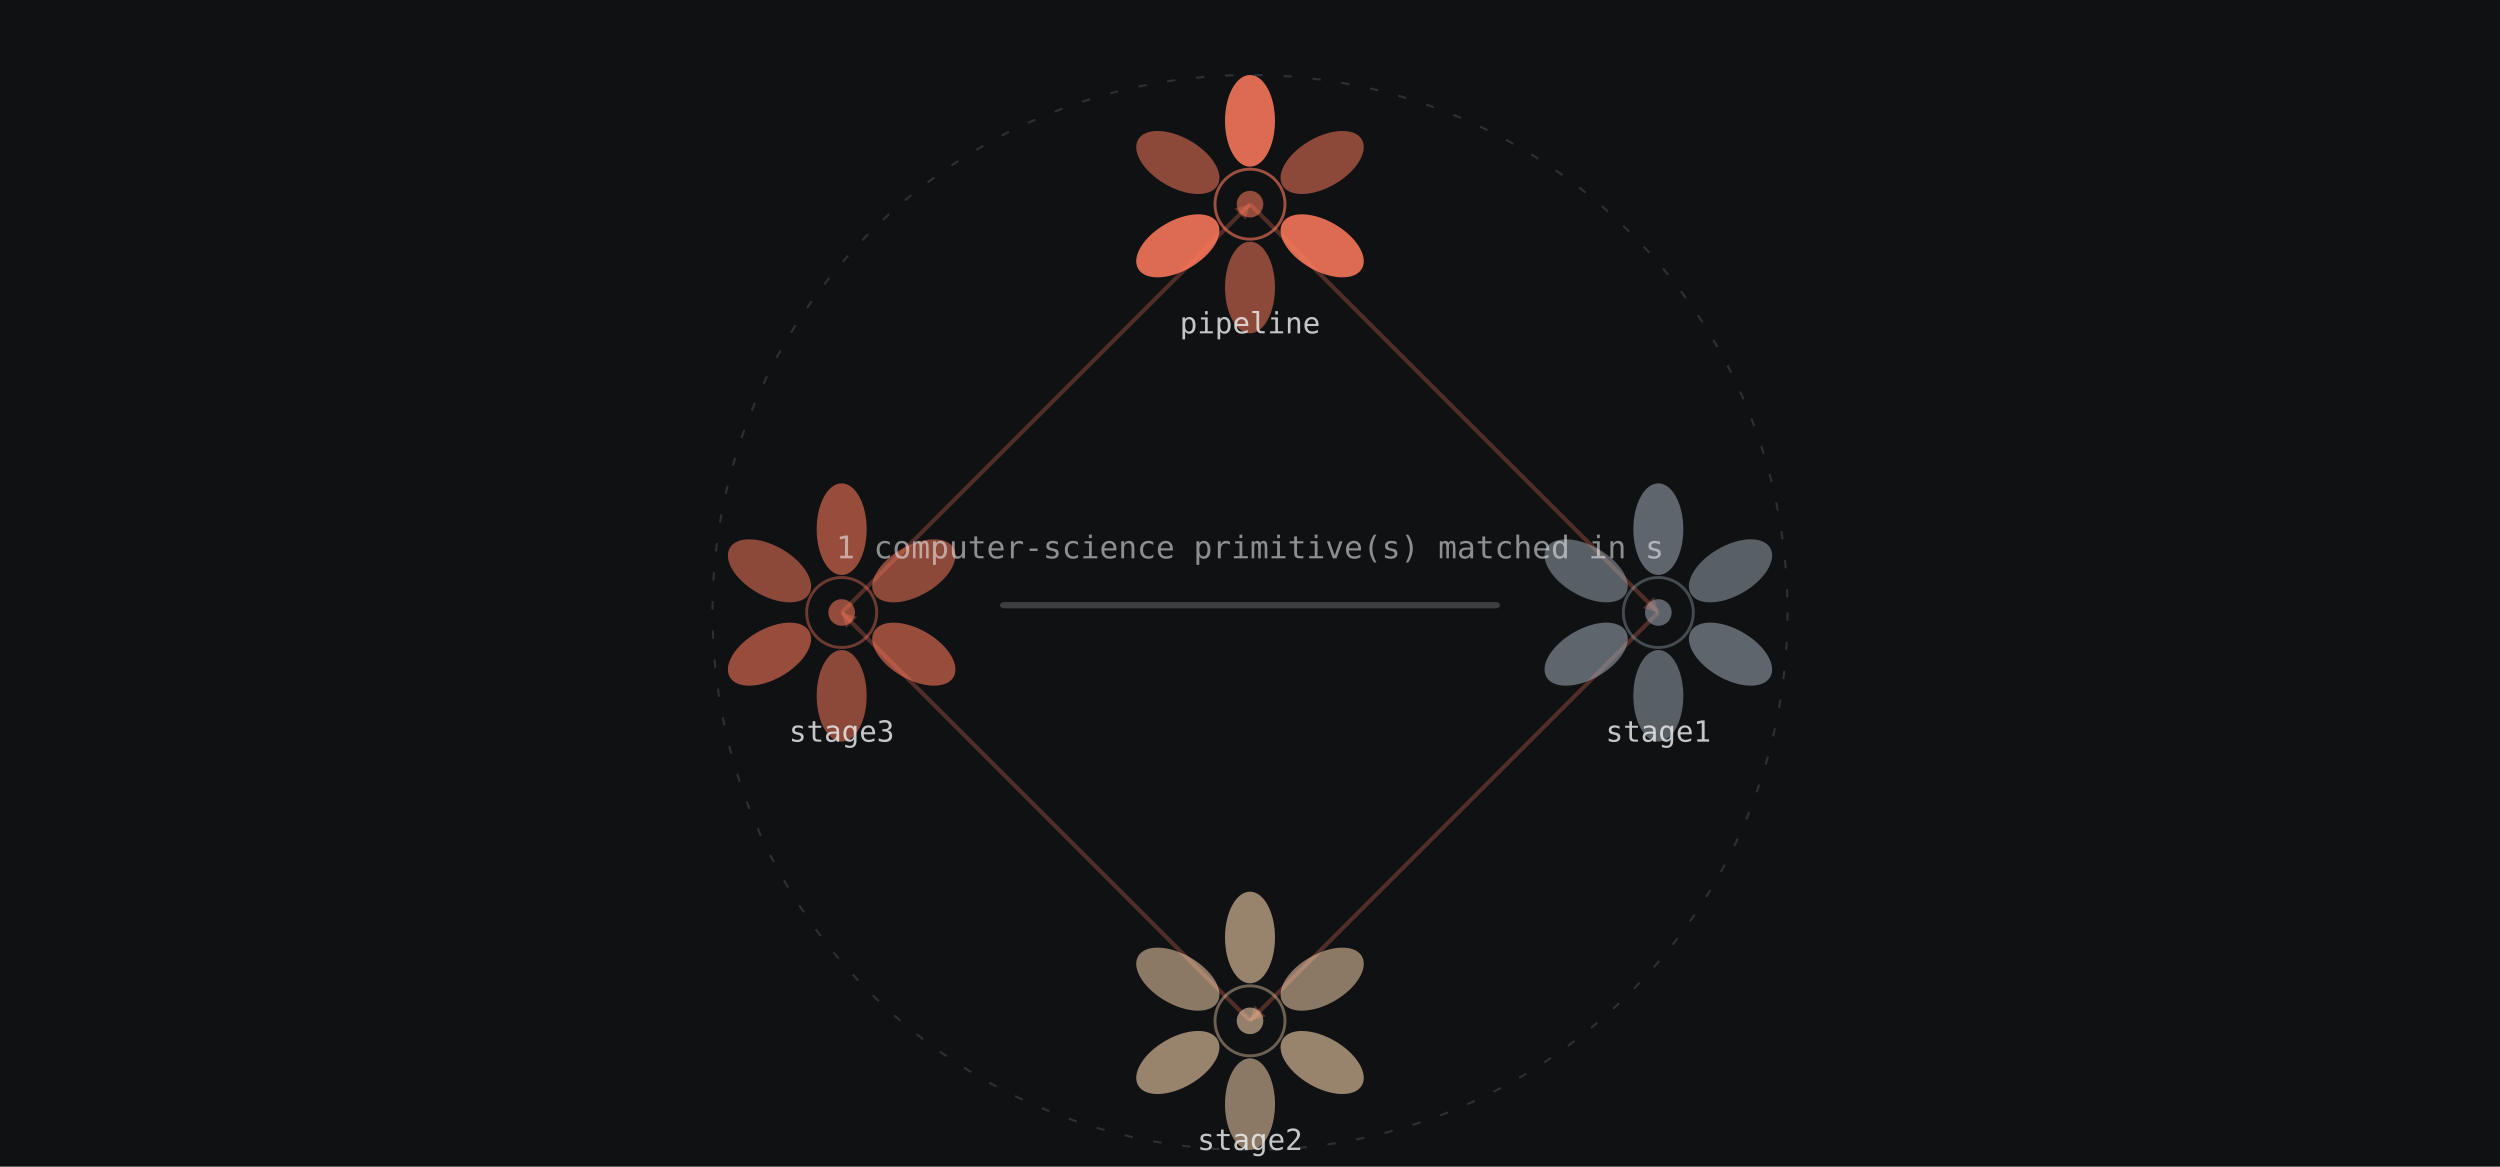
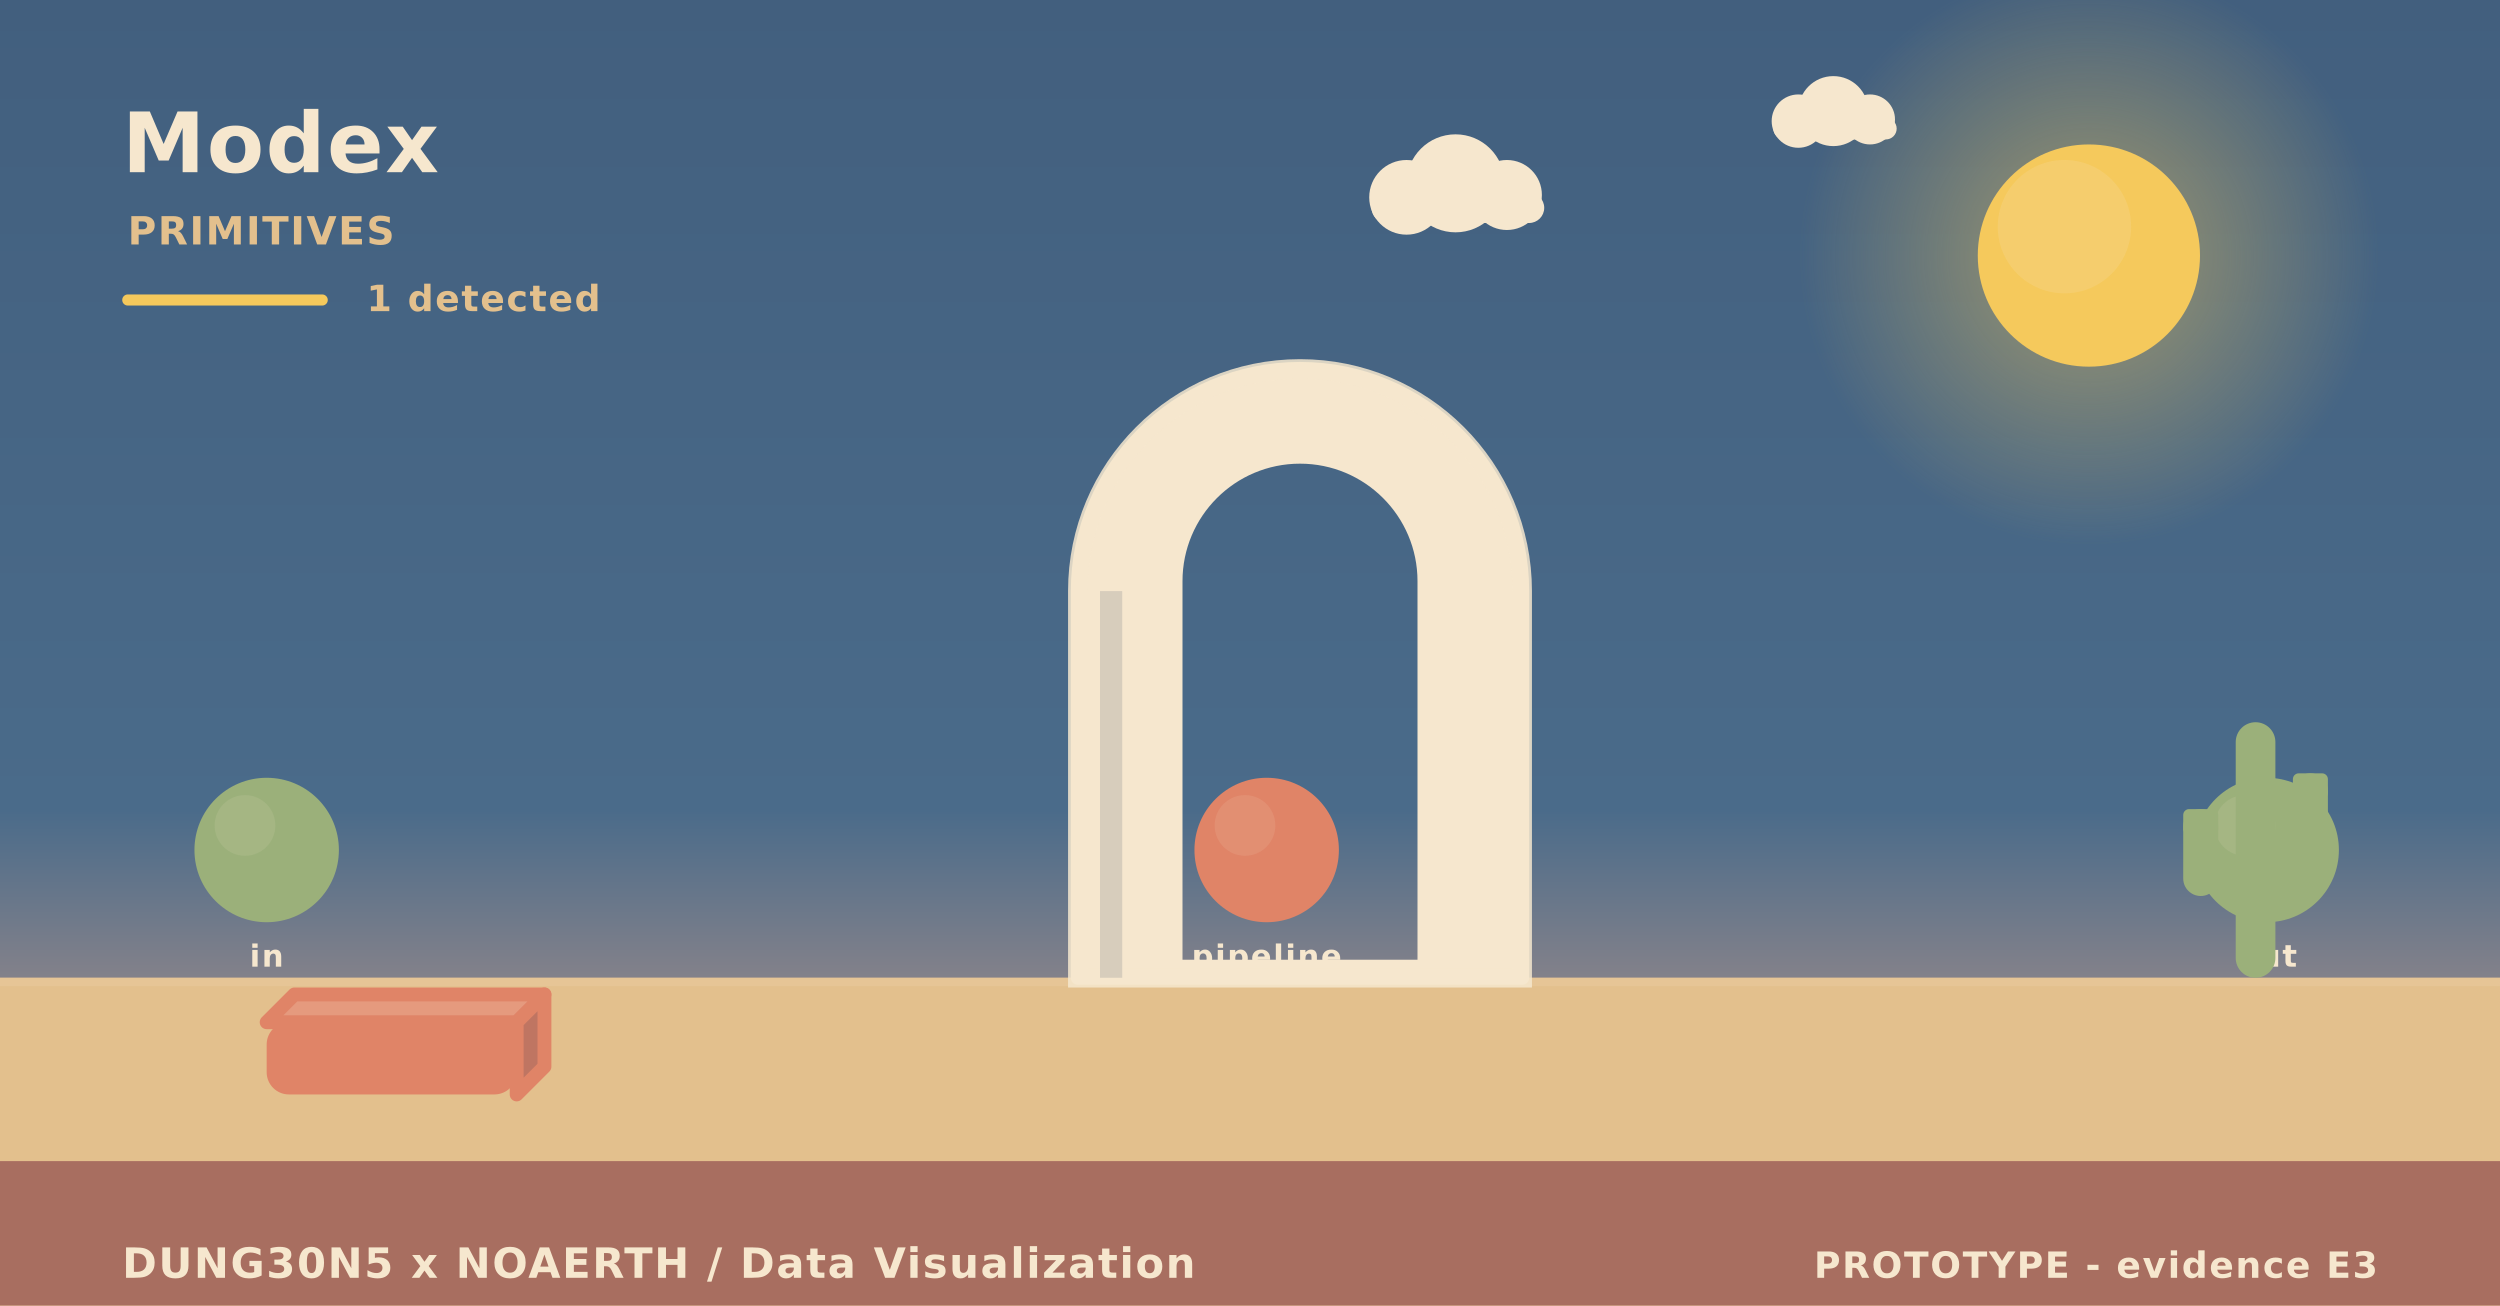
- <svg xmlns="http://www.w3.org/2000/svg" viewBox="0 0 1200 560" width="1200" height="560" role="img" aria-label="Modex state machine">
-   <rect width="1200" height="560" fill="#0f1113" />
-   <defs>
-     <linearGradient id="gs" x1="0" y1="0" x2="1" y2="1">
-       <stop offset="0%" stop-color="#ff7a5c" />
-       <stop offset="100%" stop-color="#9aa5b1" />
-     </linearGradient>
-   </defs>
-   <circle cx="600.00" cy="294.00" r="258.00" fill="none" stroke="rgba(241,243,245,0.140)" stroke-width="1.00" opacity="1.00" stroke-dasharray="4 10" />
-   <line x1="600.00" y1="98.00" x2="796.00" y2="294.00" stroke="rgba(255,122,92,0.500)" stroke-width="2.00" opacity="0.55" />
-   <polygon points="796.00,294.00 793.88,286.50 788.50,291.88" fill="rgba(255,122,92,0.500)" opacity="0.55" />
-   <line x1="796.00" y1="294.00" x2="600.00" y2="490.00" stroke="rgba(255,122,92,0.500)" stroke-width="2.00" opacity="0.55" />
-   <polygon points="600.00,490.00 607.50,487.88 602.12,482.50" fill="rgba(255,122,92,0.500)" opacity="0.55" />
-   <line x1="600.00" y1="490.00" x2="404.00" y2="294.00" stroke="rgba(255,122,92,0.500)" stroke-width="2.00" opacity="0.55" />
-   <polygon points="404.00,294.00 406.12,301.50 411.50,296.12" fill="rgba(255,122,92,0.500)" opacity="0.55" />
-   <line x1="404.00" y1="294.00" x2="600.00" y2="98.00" stroke="rgba(255,122,92,0.500)" stroke-width="2.00" opacity="0.55" />
-   <polygon points="600.00,98.00 592.50,100.12 597.88,105.50" fill="rgba(255,122,92,0.500)" opacity="0.55" />
-   <ellipse cx="600.00" cy="58.00" rx="12.00" ry="22.00" fill="rgba(255,122,92,0.900)" opacity="0.95" transform="rotate(0.0 600.00 58.00)" />
-   <ellipse cx="634.64" cy="78.00" rx="12.00" ry="22.00" fill="rgba(255,122,92,0.550)" opacity="0.95" transform="rotate(60.0 634.64 78.00)" />
-   <ellipse cx="634.64" cy="118.00" rx="12.00" ry="22.00" fill="rgba(255,122,92,0.900)" opacity="0.95" transform="rotate(120.0 634.64 118.00)" />
-   <ellipse cx="600.00" cy="138.00" rx="12.00" ry="22.00" fill="rgba(255,122,92,0.550)" opacity="0.95" transform="rotate(180.0 600.00 138.00)" />
-   <ellipse cx="565.36" cy="118.00" rx="12.00" ry="22.00" fill="rgba(255,122,92,0.900)" opacity="0.95" transform="rotate(240.0 565.36 118.00)" />
-   <ellipse cx="565.36" cy="78.00" rx="12.00" ry="22.00" fill="rgba(255,122,92,0.550)" opacity="0.95" transform="rotate(300.0 565.36 78.00)" />
-   <circle cx="600.00" cy="98.00" r="16.80" fill="none" stroke="rgba(255,122,92,0.900)" stroke-width="1.40" opacity="0.66" />
-   <circle cx="600.00" cy="98.00" r="6.40" fill="rgba(255,122,92,0.550)" opacity="1.00" />
-   <text x="600" y="160" font-family="ui-monospace,Menlo,monospace" font-size="14" fill="rgba(241,243,245,0.800)" text-anchor="middle">pipeline</text>
-   <ellipse cx="796.00" cy="254.00" rx="12.00" ry="22.00" fill="rgba(154,165,177,0.600)" opacity="0.95" transform="rotate(0.0 796.00 254.00)" />
-   <ellipse cx="830.64" cy="274.00" rx="12.00" ry="22.00" fill="rgba(154,165,177,0.550)" opacity="0.95" transform="rotate(60.0 830.64 274.00)" />
-   <ellipse cx="830.64" cy="314.00" rx="12.00" ry="22.00" fill="rgba(154,165,177,0.600)" opacity="0.95" transform="rotate(120.0 830.64 314.00)" />
-   <ellipse cx="796.00" cy="334.00" rx="12.00" ry="22.00" fill="rgba(154,165,177,0.550)" opacity="0.95" transform="rotate(180.0 796.00 334.00)" />
-   <ellipse cx="761.36" cy="314.00" rx="12.00" ry="22.00" fill="rgba(154,165,177,0.600)" opacity="0.95" transform="rotate(240.0 761.36 314.00)" />
-   <ellipse cx="761.36" cy="274.00" rx="12.00" ry="22.00" fill="rgba(154,165,177,0.550)" opacity="0.95" transform="rotate(300.0 761.36 274.00)" />
-   <circle cx="796.00" cy="294.00" r="16.80" fill="none" stroke="rgba(154,165,177,0.600)" stroke-width="1.40" opacity="0.66" />
-   <circle cx="796.00" cy="294.00" r="6.40" fill="rgba(154,165,177,0.550)" opacity="1.00" />
-   <text x="796" y="356" font-family="ui-monospace,Menlo,monospace" font-size="14" fill="rgba(241,243,245,0.800)" text-anchor="middle">stage1</text>
-   <ellipse cx="600.00" cy="450.00" rx="12.00" ry="22.00" fill="rgba(255,216,177,0.600)" opacity="0.95" transform="rotate(0.0 600.00 450.00)" />
-   <ellipse cx="634.64" cy="470.00" rx="12.00" ry="22.00" fill="rgba(255,216,177,0.550)" opacity="0.95" transform="rotate(60.0 634.64 470.00)" />
-   <ellipse cx="634.64" cy="510.00" rx="12.00" ry="22.00" fill="rgba(255,216,177,0.600)" opacity="0.95" transform="rotate(120.0 634.64 510.00)" />
-   <ellipse cx="600.00" cy="530.00" rx="12.00" ry="22.00" fill="rgba(255,216,177,0.550)" opacity="0.95" transform="rotate(180.0 600.00 530.00)" />
-   <ellipse cx="565.36" cy="510.00" rx="12.00" ry="22.00" fill="rgba(255,216,177,0.600)" opacity="0.95" transform="rotate(240.0 565.36 510.00)" />
-   <ellipse cx="565.36" cy="470.00" rx="12.00" ry="22.00" fill="rgba(255,216,177,0.550)" opacity="0.95" transform="rotate(300.0 565.36 470.00)" />
-   <circle cx="600.00" cy="490.00" r="16.80" fill="none" stroke="rgba(255,216,177,0.600)" stroke-width="1.40" opacity="0.66" />
-   <circle cx="600.00" cy="490.00" r="6.40" fill="rgba(255,216,177,0.550)" opacity="1.00" />
-   <text x="600" y="552" font-family="ui-monospace,Menlo,monospace" font-size="14" fill="rgba(241,243,245,0.800)" text-anchor="middle">stage2</text>
-   <ellipse cx="404.00" cy="254.00" rx="12.00" ry="22.00" fill="rgba(255,122,92,0.600)" opacity="0.95" transform="rotate(0.0 404.00 254.00)" />
-   <ellipse cx="438.64" cy="274.00" rx="12.00" ry="22.00" fill="rgba(255,122,92,0.550)" opacity="0.95" transform="rotate(60.0 438.64 274.00)" />
-   <ellipse cx="438.64" cy="314.00" rx="12.00" ry="22.00" fill="rgba(255,122,92,0.600)" opacity="0.95" transform="rotate(120.0 438.64 314.00)" />
-   <ellipse cx="404.00" cy="334.00" rx="12.00" ry="22.00" fill="rgba(255,122,92,0.550)" opacity="0.95" transform="rotate(180.0 404.00 334.00)" />
-   <ellipse cx="369.36" cy="314.00" rx="12.00" ry="22.00" fill="rgba(255,122,92,0.600)" opacity="0.95" transform="rotate(240.0 369.36 314.00)" />
-   <ellipse cx="369.36" cy="274.00" rx="12.00" ry="22.00" fill="rgba(255,122,92,0.550)" opacity="0.95" transform="rotate(300.0 369.36 274.00)" />
-   <circle cx="404.00" cy="294.00" r="16.80" fill="none" stroke="rgba(255,122,92,0.600)" stroke-width="1.40" opacity="0.66" />
-   <circle cx="404.00" cy="294.00" r="6.40" fill="rgba(255,122,92,0.550)" opacity="1.00" />
-   <text x="404" y="356" font-family="ui-monospace,Menlo,monospace" font-size="14" fill="rgba(241,243,245,0.800)" text-anchor="middle">stage3</text>
-   <rect x="480.00" y="289.00" width="240.00" height="3.00" rx="2.00" fill="rgba(241,243,245,0.200)" opacity="1.00" />
-   <text x="600" y="268" font-family="ui-monospace,Menlo,monospace" font-size="15" fill="rgba(241,243,245,0.550)" text-anchor="middle">1 computer-science primitive(s) matched in s</text>
+ <svg xmlns="http://www.w3.org/2000/svg" width="900" height="470" viewBox="0 0 900 470" role="img" aria-label="Modex - how it behaves">
+   <linearGradient id="skys" x1="0" y1="0" x2="0" y2="1">
+     <stop offset="0" stop-color="#425f7e" />
+     <stop offset="0.62" stop-color="#4a6b8a" />
+     <stop offset="1" stop-color="#f3ad8a" />
+   </linearGradient>
+   <rect width="900" height="470" fill="url(#skys)" />
+   <radialGradient id="suns">
+     <stop offset="0.35" stop-color="#f5c95c" stop-opacity="0.34" />
+     <stop offset="1" stop-color="#f5c95c" stop-opacity="0" />
+   </radialGradient>
+   <circle cx="752" cy="92" r="104" fill="url(#suns)" />
+   <circle cx="752" cy="92" r="40" fill="#f5c95c" />
+   <circle cx="743.2" cy="81.6" r="24" fill="#f5d27e" opacity="0.5" />
+   <g>
+     <circle cx="524" cy="66" r="17.64" fill="#f6e7ce" />
+     <circle cx="506.36" cy="71.04" r="13.44" fill="#f6e7ce" />
+     <circle cx="542.48" cy="70.2" r="12.6" fill="#f6e7ce" />
+     <rect x="493.76" y="69.36" width="62.16" height="10.92" rx="5.46" fill="#f6e7ce" />
+   </g>
+   <g>
+     <circle cx="660" cy="40" r="12.6" fill="#f6e7ce" />
+     <circle cx="647.4" cy="43.6" r="9.6" fill="#f6e7ce" />
+     <circle cx="673.2" cy="43" r="9" fill="#f6e7ce" />
+     <rect x="638.4" y="42.4" width="44.4" height="7.8" rx="3.9" fill="#f6e7ce" />
+   </g>
+   <rect x="0" y="352" width="900" height="118" fill="#e3c08d" />
+   <rect x="0" y="352" width="900" height="3" fill="#e6c596" />
+   <text x="44" y="62" font-family="Verdana,DejaVu Sans,sans-serif" font-size="30" font-weight="700" letter-spacing="0.6" fill="#f6e7ce" text-anchor="start">Modex</text>
+   <text x="46" y="88" font-family="Verdana,DejaVu Sans,sans-serif" font-size="14" font-weight="700" letter-spacing="0.6" fill="#e3c08d" text-anchor="start">PRIMITIVES</text>
+   <rect x="44" y="106" width="74" height="4" rx="2" fill="#f5c95c" />
+   <text x="132" y="112" font-family="Verdana,DejaVu Sans,sans-serif" font-size="13" font-weight="700" letter-spacing="0.6" fill="#e3c08d" text-anchor="start">1 detected</text>
+   <path d="M388,352 L388,212.8 A80,80 0 0 1 548,212.8 L548,352 Z M423.2,348 L423.2,209.22 A44.8,44.8 0 0 1 512.8,209.22 L512.8,348 Z" fill="#f6e7ce" fill-rule="evenodd" stroke="#f6e7ce" stroke-width="5" stroke-linejoin="round" />
+   <path d="M388,352 L388,212.8 A80,80 0 0 1 548,212.8 L548,352 Z" fill="none" stroke="#f6e7ce" stroke-width="7" stroke-linecap="round" opacity="0.85" />
+   <rect x="396" y="212.8" width="8" height="139.2" fill="#d7cdbc" />
+   <circle cx="96" cy="306" r="26" fill="#9bb07a" />
+   <circle cx="88.2" cy="297.16" r="10.92" fill="#adbb8b" opacity="0.55" />
+   <text x="96" y="348" font-family="Verdana,DejaVu Sans,sans-serif" font-size="11" font-weight="700" letter-spacing="0.6" fill="#f6e7ce" text-anchor="middle">in</text>
+   <circle cx="456" cy="306" r="26" fill="#e08467" />
+   <circle cx="448.2" cy="297.16" r="10.92" fill="#e4987c" opacity="0.55" />
+   <text x="456" y="348" font-family="Verdana,DejaVu Sans,sans-serif" font-size="11" font-weight="700" letter-spacing="0.6" fill="#f6e7ce" text-anchor="middle">pipeline</text>
+   <circle cx="816" cy="306" r="26" fill="#9bb07a" />
+   <circle cx="808.2" cy="297.16" r="10.92" fill="#adbb8b" opacity="0.55" />
+   <text x="816" y="348" font-family="Verdana,DejaVu Sans,sans-serif" font-size="11" font-weight="700" letter-spacing="0.6" fill="#f6e7ce" text-anchor="middle">out</text>
+   <path d="M96,368 L186,368 L196,358 L106,358 Z" fill="#e59a7e" stroke="#e08467" stroke-width="5" stroke-linejoin="round" />
+   <path d="M186,368 L196,358 L196,384 L186,394 Z" fill="#bf7562" stroke="#e08467" stroke-width="5" stroke-linejoin="round" />
+   <rect x="96" y="368" width="90" height="26" rx="8" fill="#e08467" />
+   <rect x="804.86" y="260" width="14.28" height="92" rx="7.14" fill="#9bb07a" />
+   <rect x="785.96" y="291.28" width="12.6" height="31.28" rx="6.3" fill="#9bb07a" />
+   <rect x="785.96" y="291.28" width="12.6" height="9.2" rx="2.1" fill="#9bb07a" />
+   <rect x="825.44" y="278.4" width="12.6" height="31.28" rx="6.3" fill="#9bb07a" />
+   <rect x="825.44" y="278.4" width="12.6" height="9.2" rx="2.1" fill="#9bb07a" />
+   <rect x="0" y="418" width="900" height="52" rx="0" fill="#a5695e" opacity="0.94" />
+   <text x="44" y="460" font-family="Verdana,DejaVu Sans,sans-serif" font-size="15" font-weight="700" letter-spacing="0.6" fill="#f6e7ce" text-anchor="start">DUNG30N5 x NOAERTH  /  Data Visualization</text>
+   <text x="856" y="460" font-family="Verdana,DejaVu Sans,sans-serif" font-size="13" font-weight="700" letter-spacing="0.6" fill="#f6e7ce" text-anchor="end">PROTOTYPE  -  evidence E3</text>
</svg>
